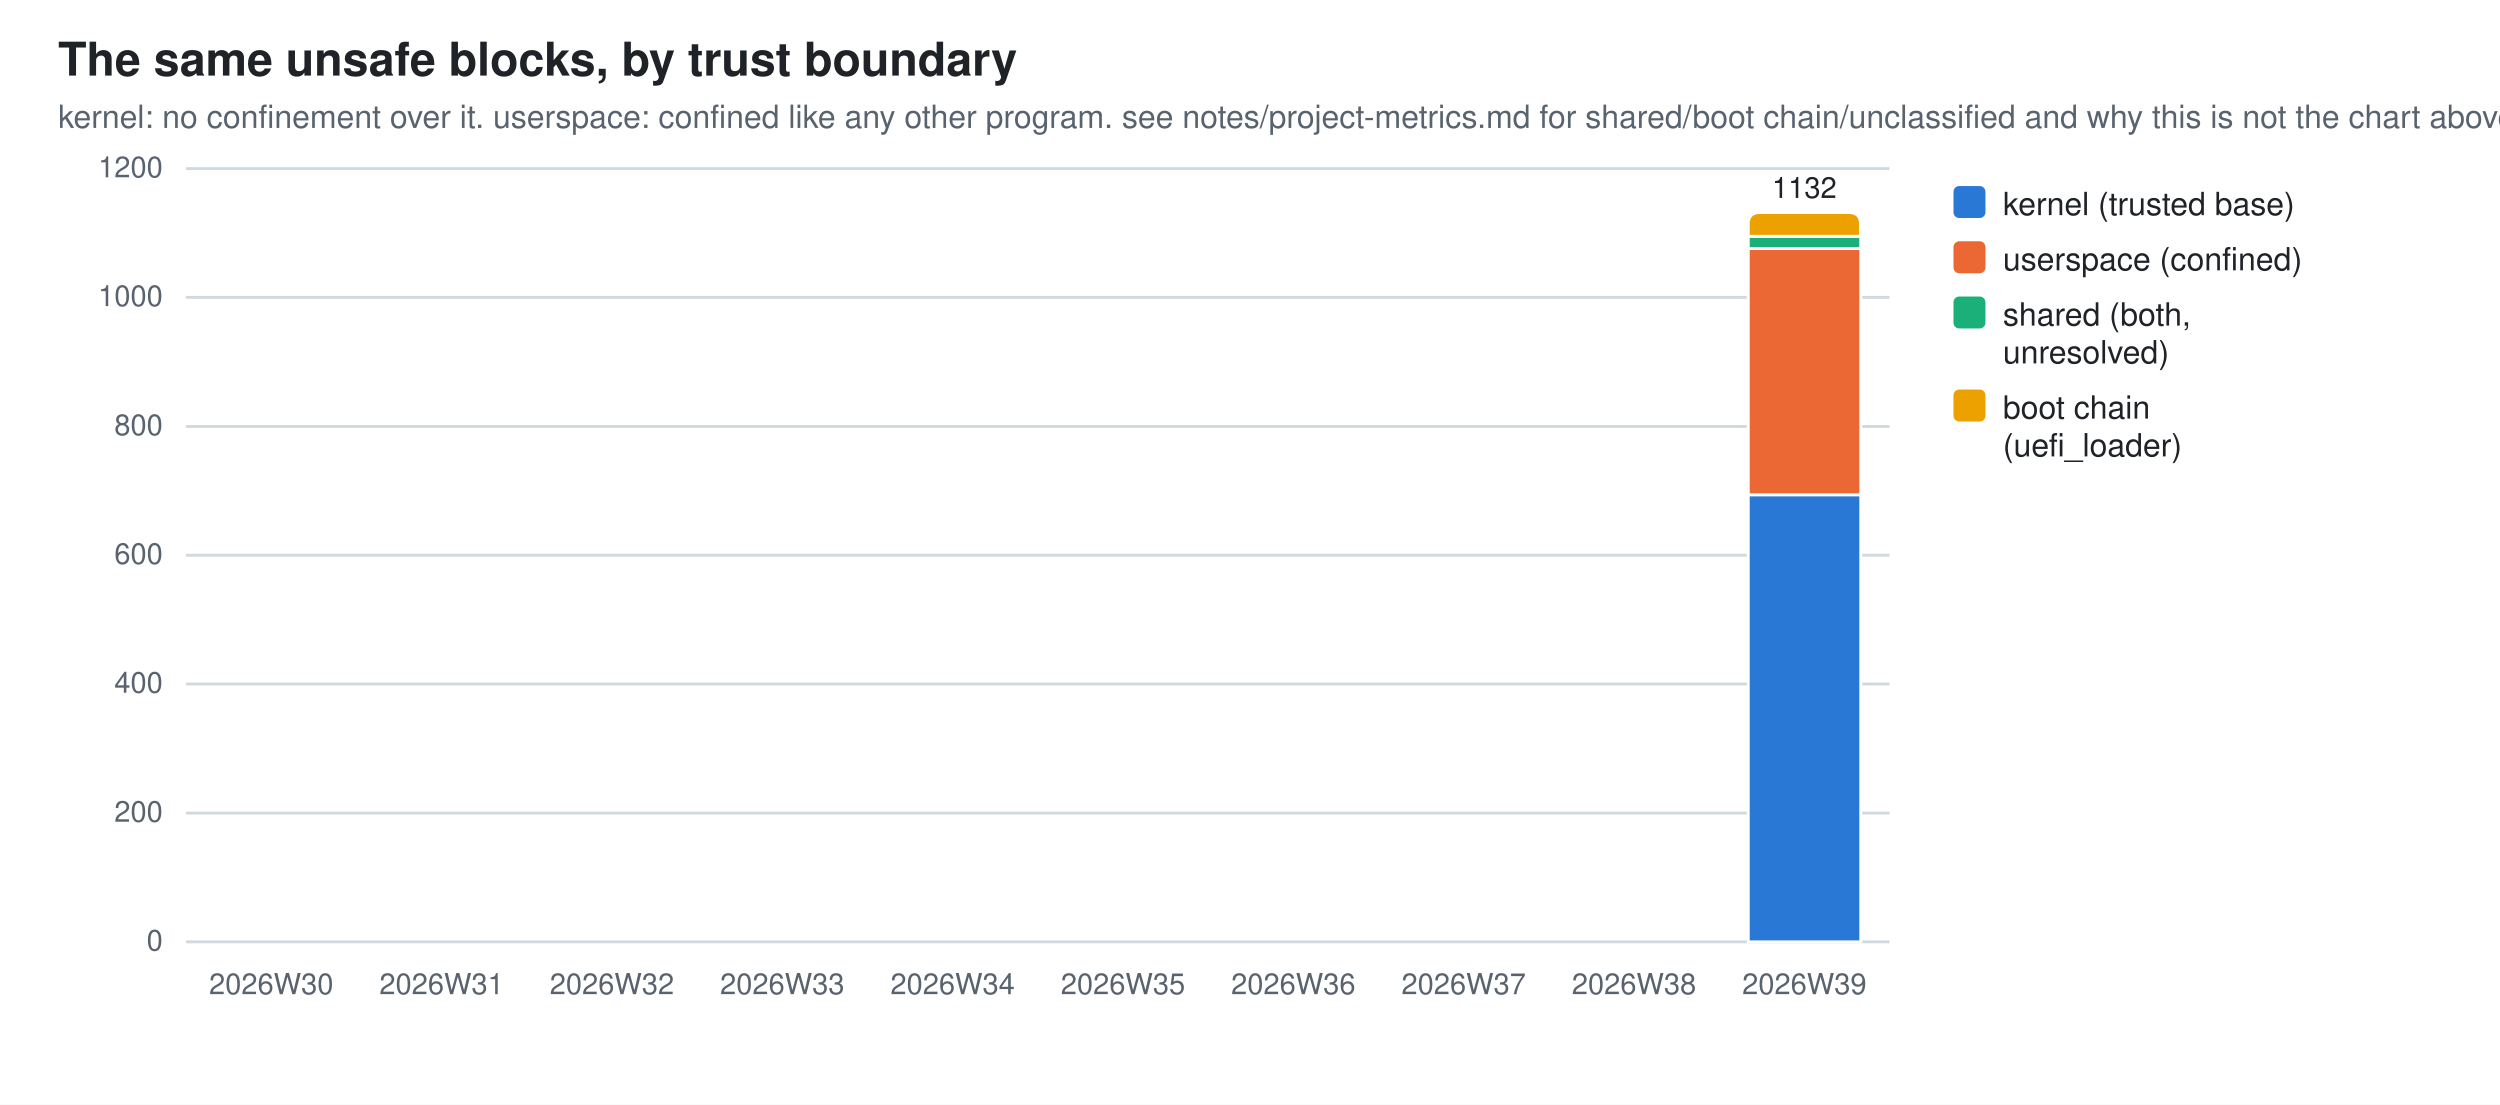
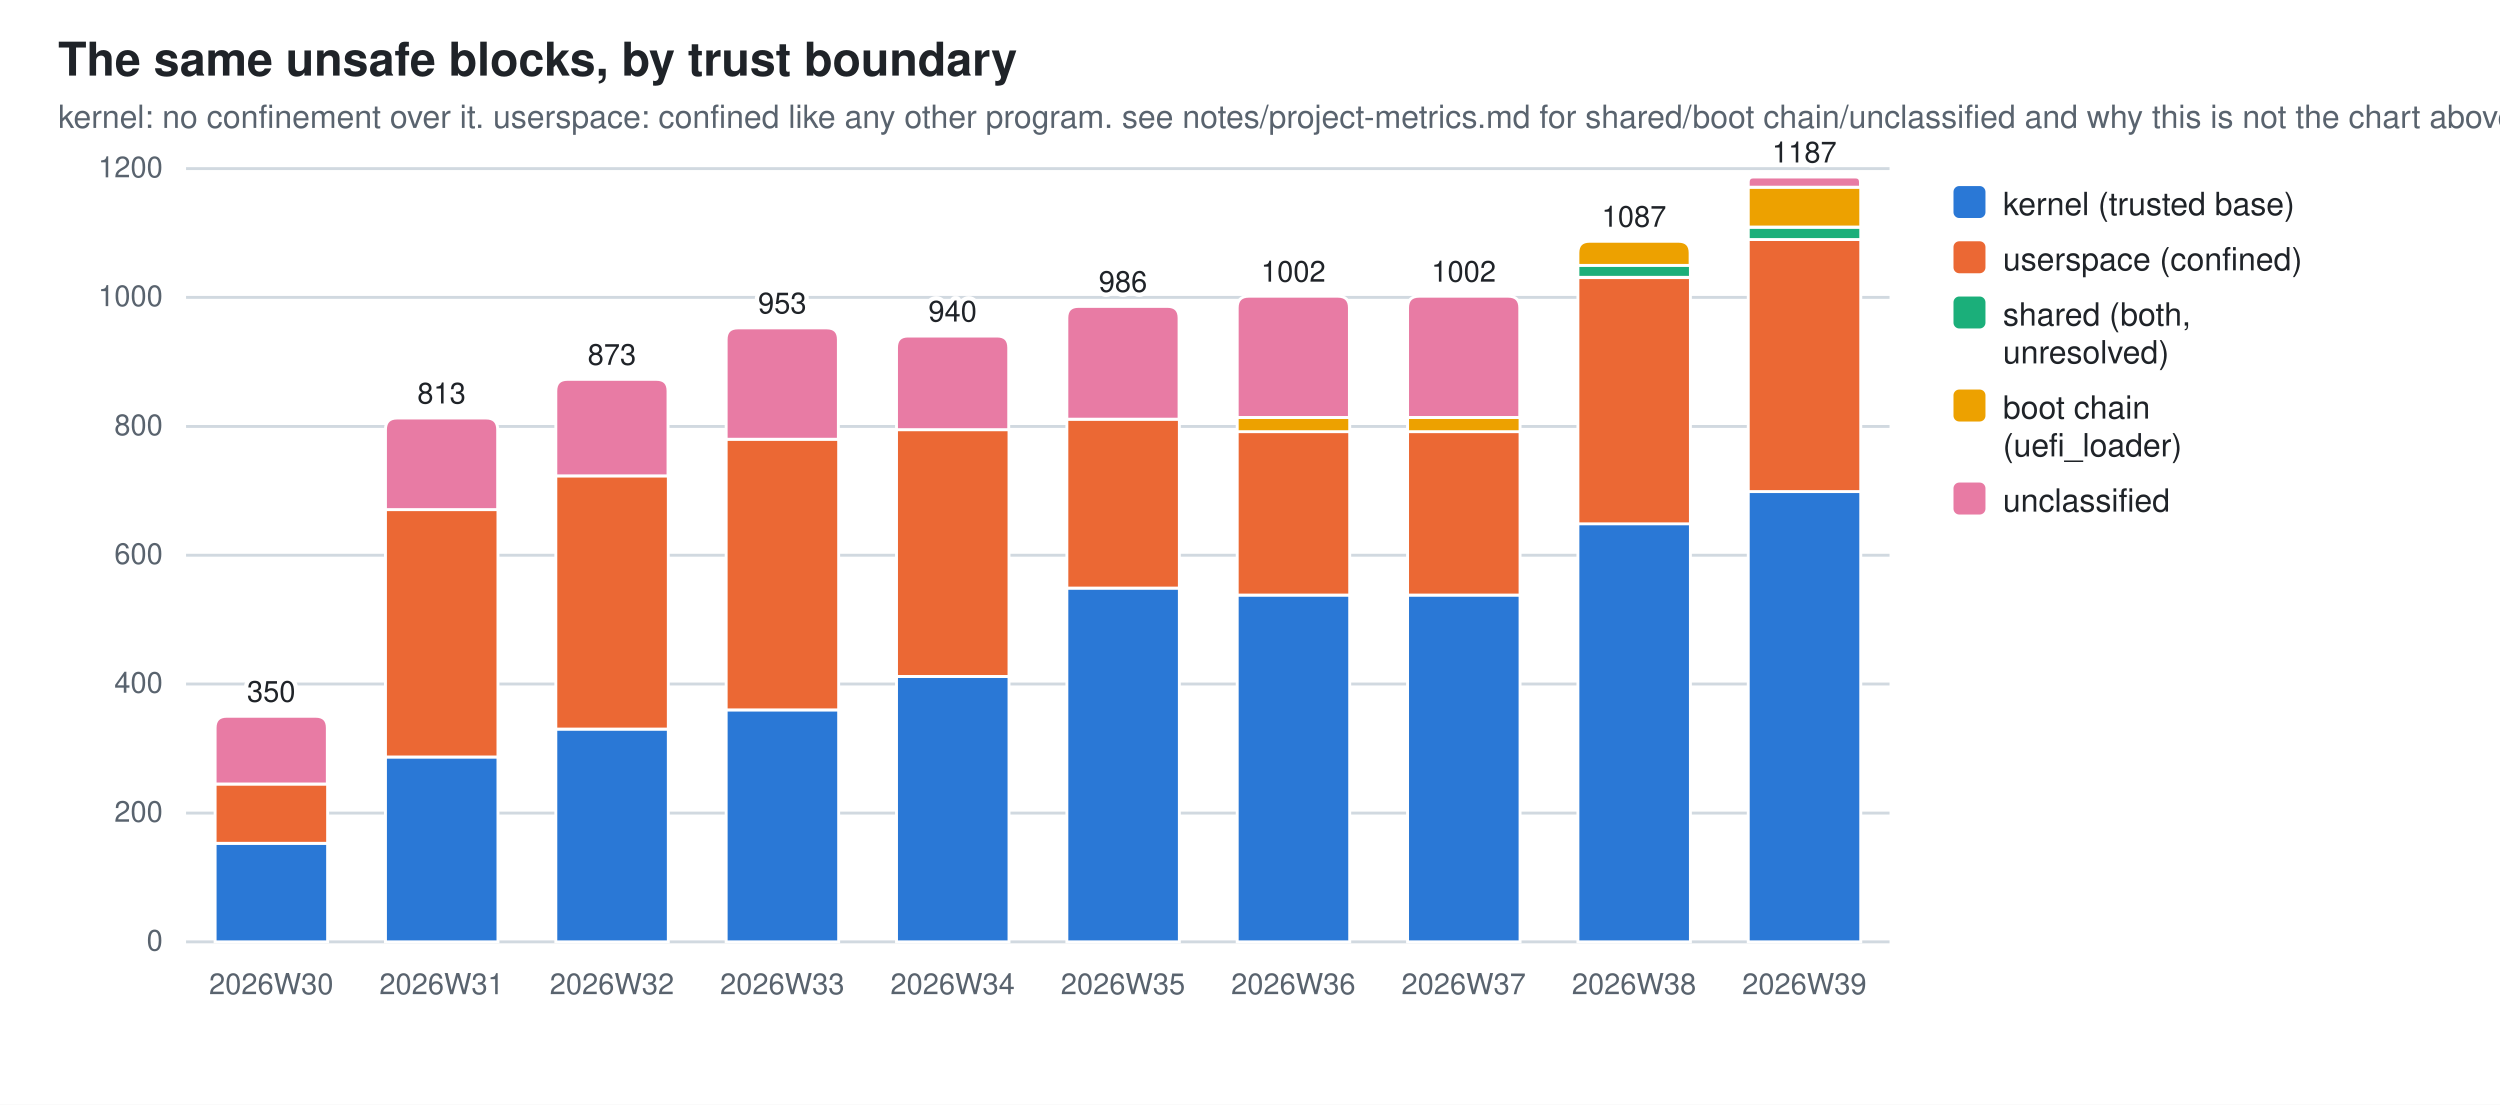
<svg xmlns="http://www.w3.org/2000/svg" width="860" height="380" viewBox="0 0 860 380" role="img" aria-label="The same unsafe blocks, by trust boundary">
  <style>
  .bg{fill:#ffffff} .fg{fill:#1f2328} .mut{fill:#59636e} .grid{stroke:#d1d9e0}
  .seg{stroke:#ffffff;stroke-width:1}
  .val{paint-order:stroke;stroke:#ffffff;stroke-width:3px;stroke-linejoin:round}
  .s0{fill:#2a78d6}  .s1{fill:#eb6834}  .s2{fill:#1baf7a}  .s3{fill:#eda100}  .s4{fill:#e87ba4}  .s5{fill:#008300}  .s6{fill:#4a3aa7}  .s7{fill:#e34948}
  @media (prefers-color-scheme: dark){
    .bg{fill:#0d1117} .fg{fill:#e6edf3} .mut{fill:#9198a1} .grid{stroke:#30363d}
    .seg{stroke:#0d1117} .val{stroke:#0d1117} .s0{fill:#3987e5} .s1{fill:#d95926} .s2{fill:#199e70} .s3{fill:#c98500} .s4{fill:#d55181} .s5{fill:#008300} .s6{fill:#9085e9} .s7{fill:#e66767}}
  text{font-family:-apple-system,BlinkMacSystemFont,"Segoe UI",Helvetica,Arial,sans-serif}
</style>
  <rect class="bg" width="860" height="380" />
  <text class="fg" x="20" y="26" font-size="16" font-weight="600">The same unsafe blocks, by trust boundary</text>
  <text class="mut" x="20" y="44" font-size="11">kernel: no confinement over it. userspace: confined like any other program. see notes/project-metrics.md for shared/boot chain/unclassified and why this is not the chart above</text>
  <line class="grid" x1="64" y1="324.0" x2="650.0" y2="324.0" stroke-width="1" />
  <text class="mut" x="56" y="327.0" font-size="10" text-anchor="end">0</text>
  <line class="grid" x1="64" y1="279.7" x2="650.0" y2="279.7" stroke-width="1" />
  <text class="mut" x="56" y="282.7" font-size="10" text-anchor="end">200</text>
  <line class="grid" x1="64" y1="235.3" x2="650.0" y2="235.3" stroke-width="1" />
  <text class="mut" x="56" y="238.3" font-size="10" text-anchor="end">400</text>
  <line class="grid" x1="64" y1="191.0" x2="650.0" y2="191.0" stroke-width="1" />
  <text class="mut" x="56" y="194.0" font-size="10" text-anchor="end">600</text>
  <line class="grid" x1="64" y1="146.7" x2="650.0" y2="146.7" stroke-width="1" />
  <text class="mut" x="56" y="149.7" font-size="10" text-anchor="end">800</text>
  <line class="grid" x1="64" y1="102.3" x2="650.0" y2="102.3" stroke-width="1" />
  <text class="mut" x="56" y="105.3" font-size="10" text-anchor="end">1000</text>
  <line class="grid" x1="64" y1="58.0" x2="650.0" y2="58.0" stroke-width="1" />
  <text class="mut" x="56" y="61.0" font-size="10" text-anchor="end">1200</text>
+   <rect class="seg s0" x="74.0" y="290.1" width="38.7" height="33.9" />
+   <rect class="seg s1" x="74.0" y="269.7" width="38.7" height="20.4" />
+   <path class="seg s4" d="M74.0,269.7 V250.4 Q74.0,246.4 78.0,246.4 H108.6 Q112.6,246.4 112.6,250.4 V269.7 Z" />
  <text class="mut" x="93.3" y="342" font-size="10" text-anchor="middle">2026W30</text>
+   <text class="fg val" x="93.3" y="241.4" font-size="10" text-anchor="middle">350</text>
+   <rect class="seg s0" x="132.6" y="260.4" width="38.7" height="63.6" />
+   <rect class="seg s1" x="132.6" y="175.3" width="38.7" height="85.1" />
+   <path class="seg s4" d="M132.6,175.3 V147.8 Q132.6,143.8 136.6,143.8 H167.2 Q171.2,143.8 171.2,147.8 V175.3 Z" />
  <text class="mut" x="151.9" y="342" font-size="10" text-anchor="middle">2026W31</text>
+   <text class="fg val" x="151.9" y="138.8" font-size="10" text-anchor="middle">813</text>
+   <rect class="seg s0" x="191.2" y="250.8" width="38.7" height="73.2" />
+   <rect class="seg s1" x="191.2" y="163.7" width="38.7" height="87.1" />
+   <path class="seg s4" d="M191.2,163.7 V134.5 Q191.2,130.5 195.2,130.5 H225.8 Q229.8,130.5 229.8,134.5 V163.7 Z" />
  <text class="mut" x="210.5" y="342" font-size="10" text-anchor="middle">2026W32</text>
+   <text class="fg val" x="210.5" y="125.5" font-size="10" text-anchor="middle">873</text>
+   <rect class="seg s0" x="249.8" y="244.2" width="38.7" height="79.8" />
+   <rect class="seg s1" x="249.8" y="151.1" width="38.7" height="93.1" />
+   <path class="seg s4" d="M249.8,151.1 V116.8 Q249.8,112.8 253.8,112.8 H284.4 Q288.4,112.8 288.4,116.8 V151.1 Z" />
  <text class="mut" x="269.1" y="342" font-size="10" text-anchor="middle">2026W33</text>
+   <text class="fg val" x="269.1" y="107.8" font-size="10" text-anchor="middle">953</text>
+   <rect class="seg s0" x="308.4" y="232.7" width="38.7" height="91.3" />
+   <rect class="seg s1" x="308.4" y="147.8" width="38.7" height="84.9" />
+   <path class="seg s4" d="M308.4,147.8 V119.6 Q308.4,115.6 312.4,115.6 H343.0 Q347.0,115.6 347.0,119.6 V147.8 Z" />
  <text class="mut" x="327.7" y="342" font-size="10" text-anchor="middle">2026W34</text>
+   <text class="fg val" x="327.7" y="110.6" font-size="10" text-anchor="middle">940</text>
+   <rect class="seg s0" x="367.0" y="202.3" width="38.7" height="121.7" />
+   <rect class="seg s1" x="367.0" y="144.2" width="38.7" height="58.1" />
+   <path class="seg s4" d="M367.0,144.2 V109.4 Q367.0,105.4 371.0,105.4 H401.6 Q405.6,105.4 405.6,109.4 V144.2 Z" />
  <text class="mut" x="386.3" y="342" font-size="10" text-anchor="middle">2026W35</text>
+   <text class="fg val" x="386.3" y="100.4" font-size="10" text-anchor="middle">986</text>
+   <rect class="seg s0" x="425.6" y="204.7" width="38.7" height="119.3" />
+   <rect class="seg s1" x="425.6" y="148.4" width="38.7" height="56.3" />
+   <rect class="seg s3" x="425.6" y="143.6" width="38.7" height="4.9" />
+   <path class="seg s4" d="M425.6,143.6 V105.9 Q425.6,101.9 429.6,101.9 H460.2 Q464.2,101.9 464.2,105.9 V143.6 Z" />
  <text class="mut" x="444.9" y="342" font-size="10" text-anchor="middle">2026W36</text>
+   <text class="fg val" x="444.9" y="96.9" font-size="10" text-anchor="middle">1002</text>
+   <rect class="seg s0" x="484.2" y="204.7" width="38.7" height="119.3" />
+   <rect class="seg s1" x="484.2" y="148.4" width="38.7" height="56.3" />
+   <rect class="seg s3" x="484.2" y="143.6" width="38.7" height="4.9" />
+   <path class="seg s4" d="M484.2,143.6 V105.9 Q484.2,101.9 488.2,101.9 H518.8 Q522.8,101.9 522.8,105.9 V143.6 Z" />
  <text class="mut" x="503.5" y="342" font-size="10" text-anchor="middle">2026W37</text>
+   <text class="fg val" x="503.5" y="96.9" font-size="10" text-anchor="middle">1002</text>
+   <rect class="seg s0" x="542.8" y="180.1" width="38.7" height="143.9" />
+   <rect class="seg s1" x="542.8" y="95.5" width="38.7" height="84.7" />
+   <rect class="seg s2" x="542.8" y="91.2" width="38.7" height="4.2" />
+   <path class="seg s3" d="M542.8,91.3 V87.0 Q542.8,83.0 546.8,83.0 H577.4 Q581.4,83.0 581.4,87.0 V91.3 Z" />
  <text class="mut" x="562.1" y="342" font-size="10" text-anchor="middle">2026W38</text>
-   <rect class="seg s0" x="601.4" y="170.2" width="38.7" height="153.8" />
-   <rect class="seg s1" x="601.4" y="85.5" width="38.7" height="84.7" />
-   <rect class="seg s2" x="601.4" y="81.3" width="38.7" height="4.2" />
-   <path class="seg s3" d="M601.4,81.3 V77.1 Q601.4,73.1 605.4,73.1 H636.0 Q640.0,73.1 640.0,77.1 V81.3 Z" />
+   <text class="fg val" x="562.1" y="78.0" font-size="10" text-anchor="middle">1087</text>
+   <rect class="seg s0" x="601.4" y="169.1" width="38.7" height="154.9" />
+   <rect class="seg s1" x="601.4" y="82.4" width="38.7" height="86.7" />
+   <rect class="seg s2" x="601.4" y="78.2" width="38.7" height="4.2" />
+   <rect class="seg s3" x="601.4" y="64.4" width="38.7" height="13.7" />
+   <path class="seg s4" d="M601.4,64.4 V62.7 Q601.4,60.9 603.1,60.9 H638.3 Q640.0,60.9 640.0,62.7 V64.4 Z" />
  <text class="mut" x="620.7" y="342" font-size="10" text-anchor="middle">2026W39</text>
-   <text class="fg val" x="620.7" y="68.1" font-size="10" text-anchor="middle">1132</text>
+   <text class="fg val" x="620.7" y="55.9" font-size="10" text-anchor="middle">1187</text>
  <rect class="s0" x="672" y="64" width="11" height="11" rx="2" />
  <text class="fg" y="74" font-size="11">
    <tspan x="689" dy="0">kernel (trusted base)</tspan>
  </text>
  <rect class="s1" x="672" y="83" width="11" height="11" rx="2" />
  <text class="fg" y="93" font-size="11">
    <tspan x="689" dy="0">userspace (confined)</tspan>
  </text>
  <rect class="s2" x="672" y="102" width="11" height="11" rx="2" />
  <text class="fg" y="112" font-size="11">
    <tspan x="689" dy="0">shared (both,</tspan>
    <tspan x="689" dy="13">unresolved)</tspan>
  </text>
  <rect class="s3" x="672" y="134" width="11" height="11" rx="2" />
  <text class="fg" y="144" font-size="11">
    <tspan x="689" dy="0">boot chain</tspan>
    <tspan x="689" dy="13">(uefi_loader)</tspan>
  </text>
+   <rect class="s4" x="672" y="166" width="11" height="11" rx="2" />
+   <text class="fg" y="176" font-size="11">
+     <tspan x="689" dy="0">unclassified</tspan>
+   </text>
</svg>
